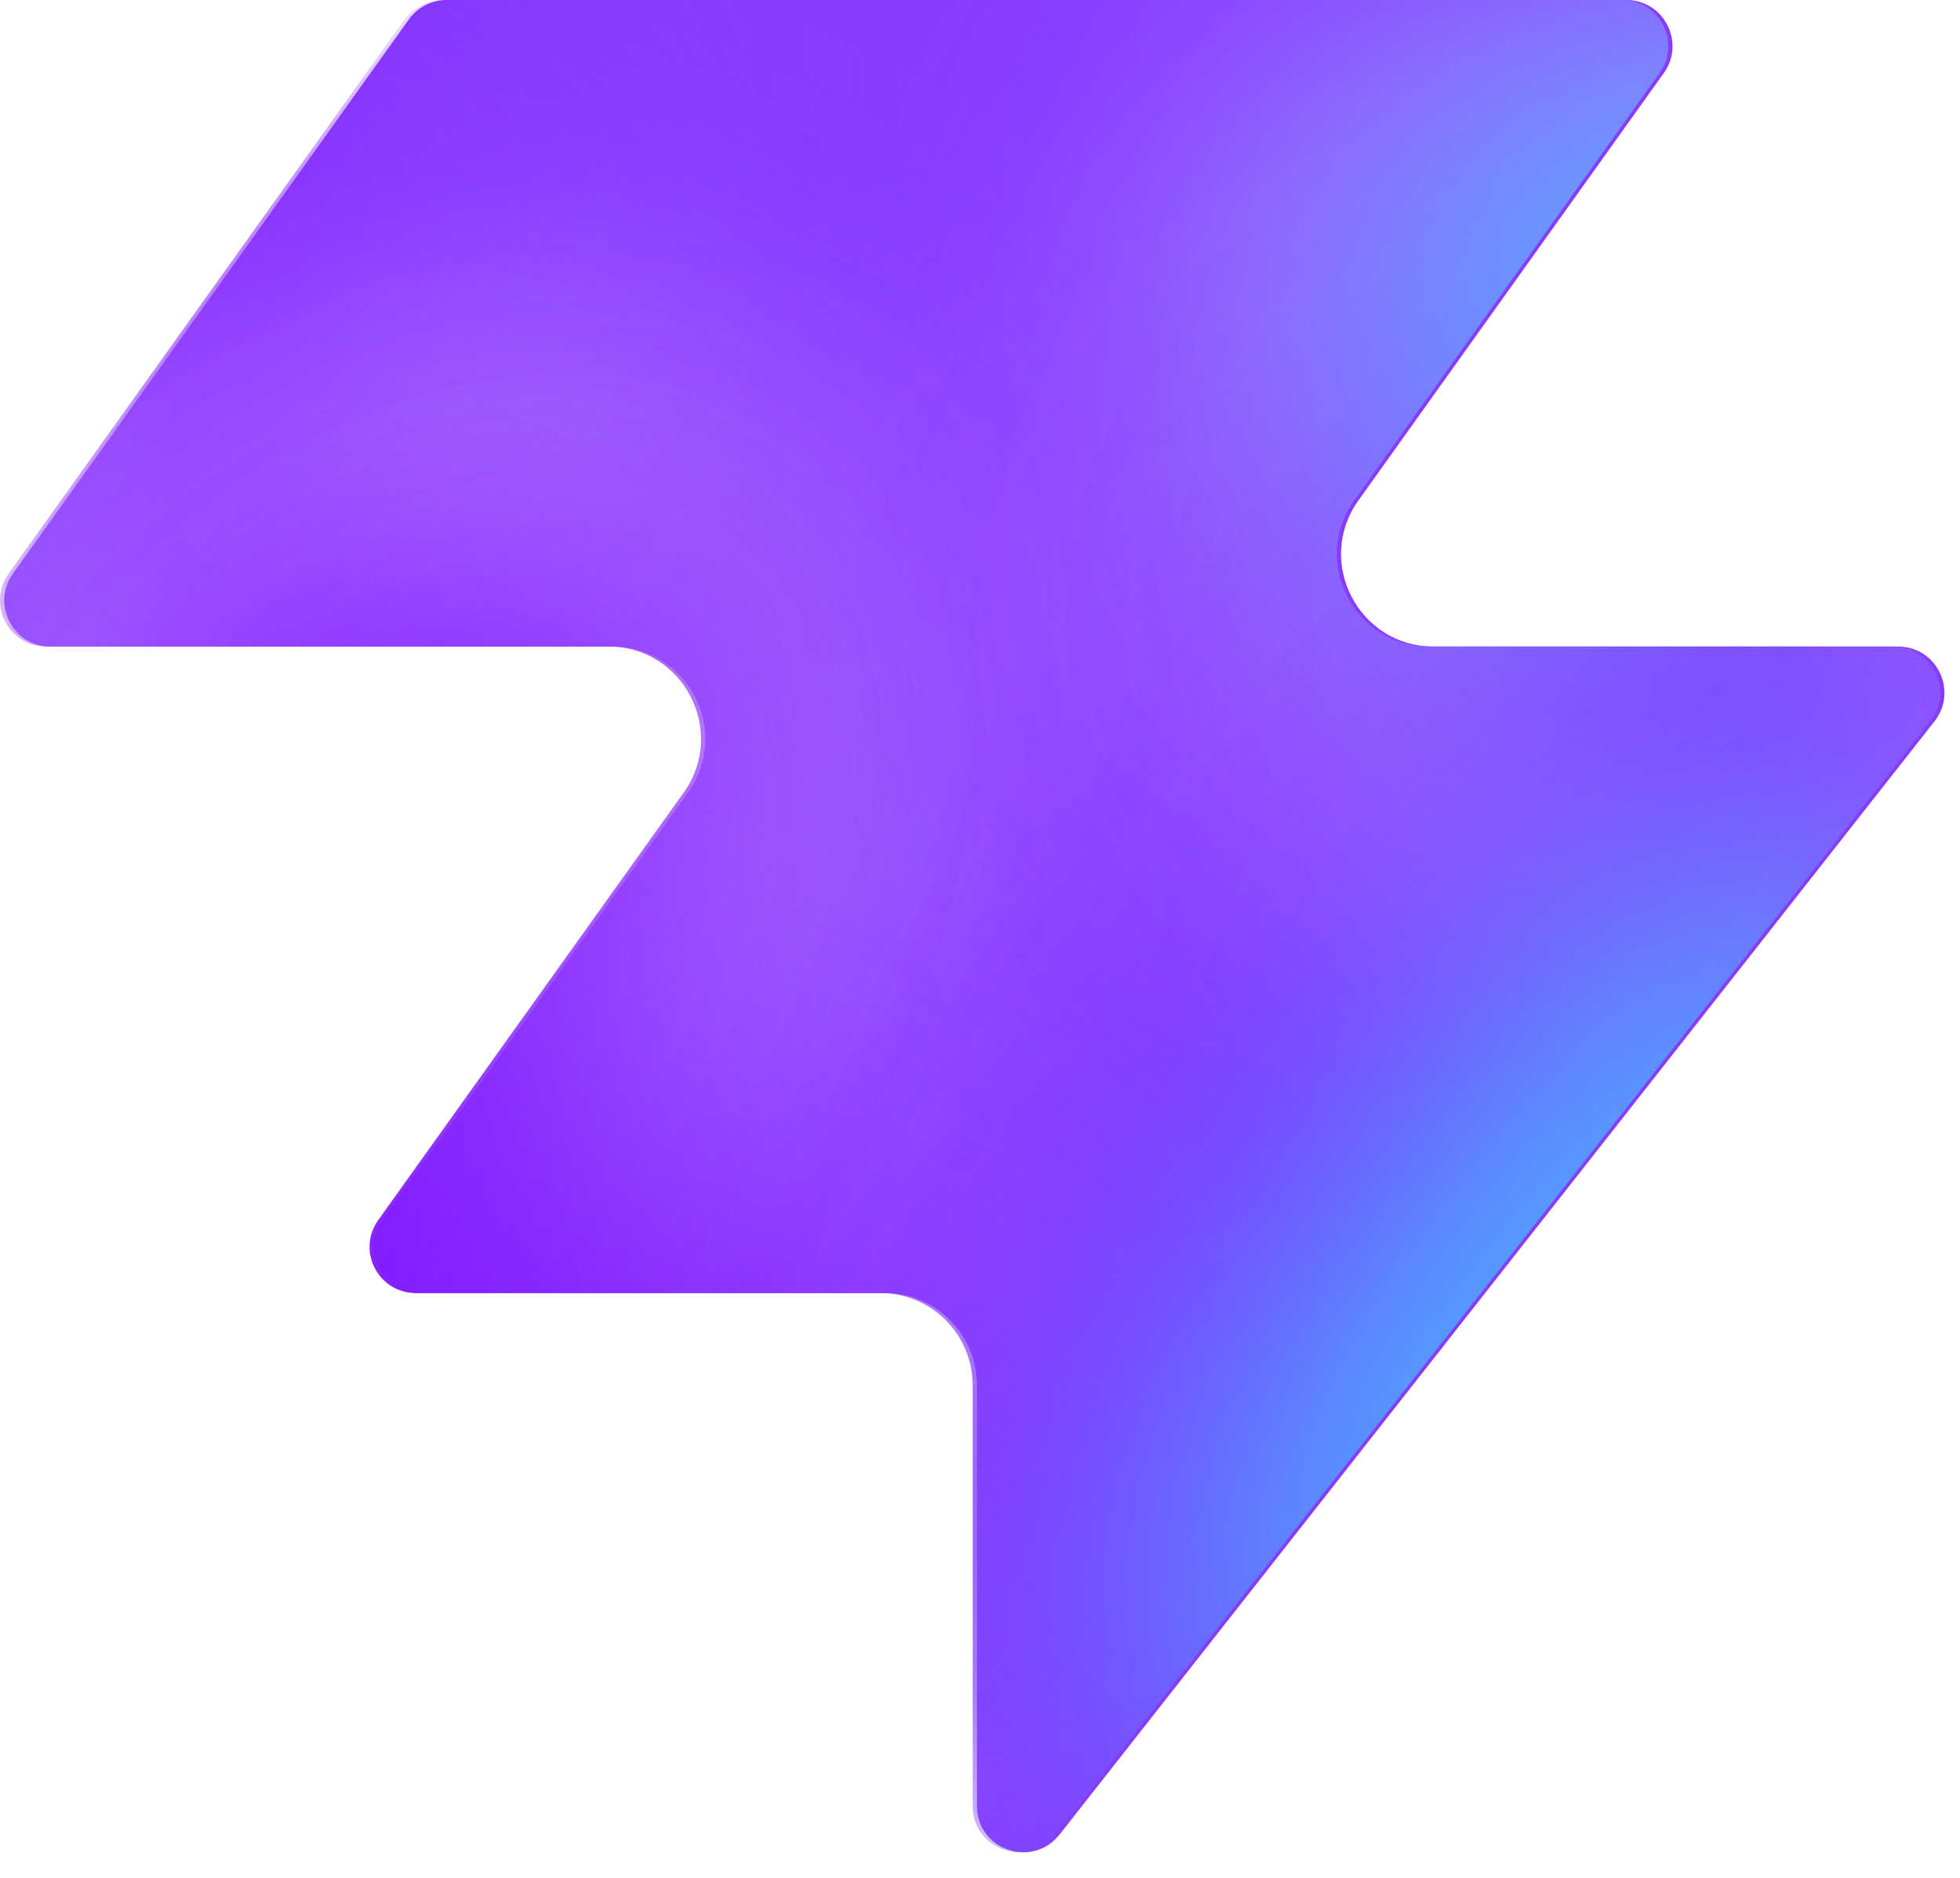
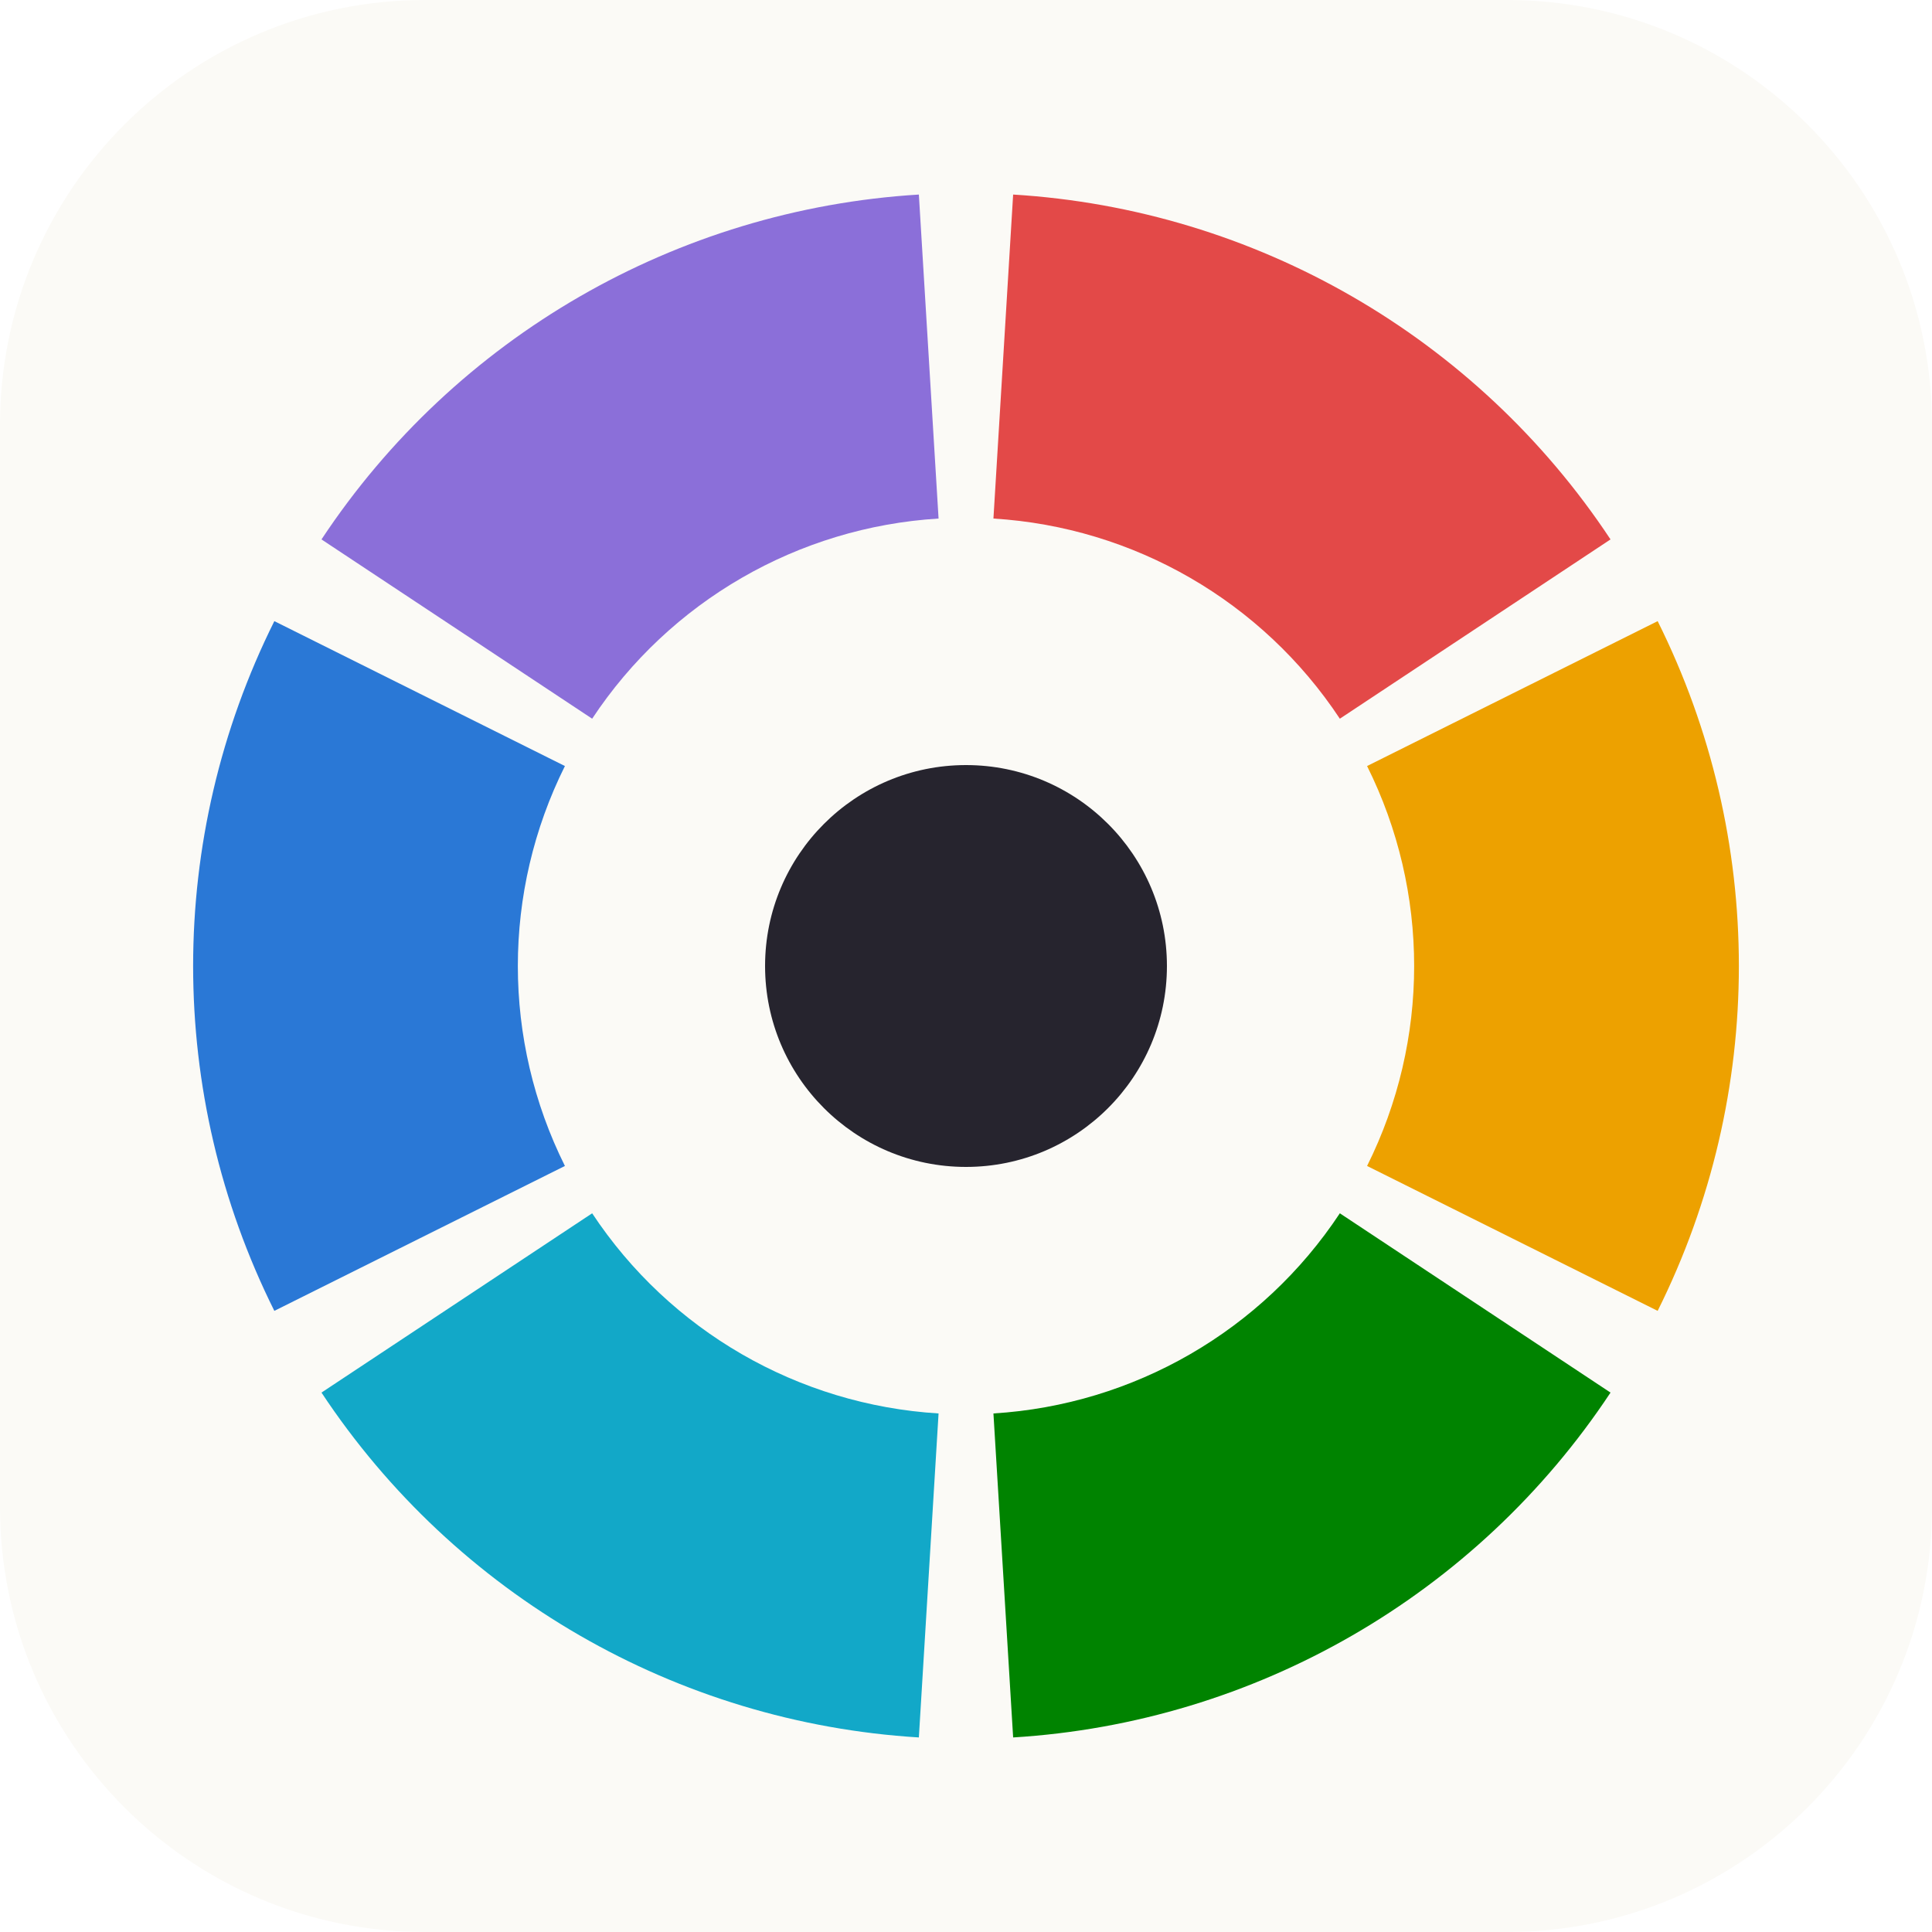
- <svg xmlns="http://www.w3.org/2000/svg" width="48" height="46" fill="none" viewBox="0 0 48 46">
-   <path fill="#863bff" d="M25.946 44.938c-.664.845-2.021.375-2.021-.698V33.937a2.26 2.26 0 0 0-2.262-2.262H10.287c-.92 0-1.456-1.04-.92-1.788l7.48-10.471c1.07-1.497 0-3.578-1.842-3.578H1.237c-.92 0-1.456-1.04-.92-1.788L10.013.474c.214-.297.556-.474.92-.474h28.894c.92 0 1.456 1.04.92 1.788l-7.48 10.471c-1.07 1.498 0 3.579 1.842 3.579h11.377c.943 0 1.473 1.088.89 1.83L25.947 44.94z" style="fill:#863bff;fill:color(display-p3 .525 .23 1);fill-opacity:1" />
-   <mask id="a" width="48" height="46" x="0" y="0" maskUnits="userSpaceOnUse" style="mask-type:alpha">
-     <path fill="#000" d="M25.842 44.938c-.664.844-2.021.375-2.021-.698V33.937a2.26 2.26 0 0 0-2.262-2.262H10.183c-.92 0-1.456-1.04-.92-1.788l7.48-10.471c1.07-1.498 0-3.579-1.842-3.579H1.133c-.92 0-1.456-1.04-.92-1.787L9.91.473c.214-.297.556-.474.92-.474h28.894c.92 0 1.456 1.04.92 1.788l-7.48 10.471c-1.07 1.498 0 3.578 1.842 3.578h11.377c.943 0 1.473 1.088.89 1.832L25.843 44.94z" style="fill:#000;fill-opacity:1" />
-   </mask>
-   <g mask="url(#a)">
-     <g filter="url(#b)">
-       <ellipse cx="5.508" cy="14.704" fill="#ede6ff" rx="5.508" ry="14.704" style="fill:#ede6ff;fill:color(display-p3 .927 .903 1);fill-opacity:1" transform="matrix(.00324 1 1 -.00324 -4.47 31.516)" />
-     </g>
-     <g filter="url(#c)">
-       <ellipse cx="10.399" cy="29.851" fill="#ede6ff" rx="10.399" ry="29.851" style="fill:#ede6ff;fill:color(display-p3 .927 .903 1);fill-opacity:1" transform="matrix(.00324 1 1 -.00324 -39.328 7.883)" />
-     </g>
-     <g filter="url(#d)">
-       <ellipse cx="5.508" cy="30.487" fill="#7e14ff" rx="5.508" ry="30.487" style="fill:#7e14ff;fill:color(display-p3 .492 .077 1);fill-opacity:1" transform="rotate(89.814 -25.913 -14.639)scale(1 -1)" />
-     </g>
-     <g filter="url(#e)">
-       <ellipse cx="5.508" cy="30.599" fill="#7e14ff" rx="5.508" ry="30.599" style="fill:#7e14ff;fill:color(display-p3 .492 .077 1);fill-opacity:1" transform="rotate(89.814 -32.644 -3.334)scale(1 -1)" />
-     </g>
-     <g filter="url(#f)">
-       <ellipse cx="5.508" cy="30.599" fill="#7e14ff" rx="5.508" ry="30.599" style="fill:#7e14ff;fill:color(display-p3 .492 .077 1);fill-opacity:1" transform="matrix(.00324 1 1 -.00324 -34.34 30.47)" />
-     </g>
-     <g filter="url(#g)">
-       <ellipse cx="14.072" cy="22.078" fill="#ede6ff" rx="14.072" ry="22.078" style="fill:#ede6ff;fill:color(display-p3 .927 .903 1);fill-opacity:1" transform="rotate(93.35 24.506 48.493)scale(-1 1)" />
-     </g>
-     <g filter="url(#h)">
-       <ellipse cx="3.47" cy="21.501" fill="#7e14ff" rx="3.47" ry="21.501" style="fill:#7e14ff;fill:color(display-p3 .492 .077 1);fill-opacity:1" transform="rotate(89.009 28.708 47.59)scale(-1 1)" />
-     </g>
-     <g filter="url(#i)">
-       <ellipse cx="3.47" cy="21.501" fill="#7e14ff" rx="3.47" ry="21.501" style="fill:#7e14ff;fill:color(display-p3 .492 .077 1);fill-opacity:1" transform="rotate(89.009 28.708 47.59)scale(-1 1)" />
-     </g>
-     <g filter="url(#j)">
-       <ellipse cx=".387" cy="8.972" fill="#7e14ff" rx="4.407" ry="29.108" style="fill:#7e14ff;fill:color(display-p3 .492 .077 1);fill-opacity:1" transform="rotate(39.51 .387 8.972)" />
-     </g>
-     <g filter="url(#k)">
-       <ellipse cx="47.523" cy="-6.092" fill="#7e14ff" rx="4.407" ry="29.108" style="fill:#7e14ff;fill:color(display-p3 .492 .077 1);fill-opacity:1" transform="rotate(37.892 47.523 -6.092)" />
-     </g>
-     <g filter="url(#l)">
-       <ellipse cx="41.412" cy="6.333" fill="#47bfff" rx="5.971" ry="9.665" style="fill:#47bfff;fill:color(display-p3 .28 .748 1);fill-opacity:1" transform="rotate(37.892 41.412 6.333)" />
-     </g>
-     <g filter="url(#m)">
-       <ellipse cx="-1.879" cy="38.332" fill="#7e14ff" rx="4.407" ry="29.108" style="fill:#7e14ff;fill:color(display-p3 .492 .077 1);fill-opacity:1" transform="rotate(37.892 -1.88 38.332)" />
-     </g>
-     <g filter="url(#n)">
-       <ellipse cx="-1.879" cy="38.332" fill="#7e14ff" rx="4.407" ry="29.108" style="fill:#7e14ff;fill:color(display-p3 .492 .077 1);fill-opacity:1" transform="rotate(37.892 -1.88 38.332)" />
-     </g>
-     <g filter="url(#o)">
-       <ellipse cx="35.651" cy="29.907" fill="#7e14ff" rx="4.407" ry="29.108" style="fill:#7e14ff;fill:color(display-p3 .492 .077 1);fill-opacity:1" transform="rotate(37.892 35.651 29.907)" />
-     </g>
-     <g filter="url(#p)">
-       <ellipse cx="38.418" cy="32.4" fill="#47bfff" rx="5.971" ry="15.297" style="fill:#47bfff;fill:color(display-p3 .28 .748 1);fill-opacity:1" transform="rotate(37.892 38.418 32.4)" />
-     </g>
-   </g>
-   <defs>
-     <filter id="b" width="60.045" height="41.654" x="-19.77" y="16.149" color-interpolation-filters="sRGB" filterUnits="userSpaceOnUse">
-       <feFlood flood-opacity="0" result="BackgroundImageFix" />
-       <feBlend in="SourceGraphic" in2="BackgroundImageFix" result="shape" />
-       <feGaussianBlur result="effect1_foregroundBlur_2002_17158" stdDeviation="7.659" />
-     </filter>
-     <filter id="c" width="90.34" height="51.437" x="-54.613" y="-7.533" color-interpolation-filters="sRGB" filterUnits="userSpaceOnUse">
-       <feFlood flood-opacity="0" result="BackgroundImageFix" />
-       <feBlend in="SourceGraphic" in2="BackgroundImageFix" result="shape" />
-       <feGaussianBlur result="effect1_foregroundBlur_2002_17158" stdDeviation="7.659" />
-     </filter>
-     <filter id="d" width="79.355" height="29.4" x="-49.64" y="2.03" color-interpolation-filters="sRGB" filterUnits="userSpaceOnUse">
-       <feFlood flood-opacity="0" result="BackgroundImageFix" />
-       <feBlend in="SourceGraphic" in2="BackgroundImageFix" result="shape" />
-       <feGaussianBlur result="effect1_foregroundBlur_2002_17158" stdDeviation="4.596" />
-     </filter>
-     <filter id="e" width="79.579" height="29.4" x="-45.045" y="20.029" color-interpolation-filters="sRGB" filterUnits="userSpaceOnUse">
-       <feFlood flood-opacity="0" result="BackgroundImageFix" />
-       <feBlend in="SourceGraphic" in2="BackgroundImageFix" result="shape" />
-       <feGaussianBlur result="effect1_foregroundBlur_2002_17158" stdDeviation="4.596" />
-     </filter>
-     <filter id="f" width="79.579" height="29.4" x="-43.513" y="21.178" color-interpolation-filters="sRGB" filterUnits="userSpaceOnUse">
-       <feFlood flood-opacity="0" result="BackgroundImageFix" />
-       <feBlend in="SourceGraphic" in2="BackgroundImageFix" result="shape" />
-       <feGaussianBlur result="effect1_foregroundBlur_2002_17158" stdDeviation="4.596" />
-     </filter>
-     <filter id="g" width="74.749" height="58.852" x="15.756" y="-17.901" color-interpolation-filters="sRGB" filterUnits="userSpaceOnUse">
-       <feFlood flood-opacity="0" result="BackgroundImageFix" />
-       <feBlend in="SourceGraphic" in2="BackgroundImageFix" result="shape" />
-       <feGaussianBlur result="effect1_foregroundBlur_2002_17158" stdDeviation="7.659" />
-     </filter>
-     <filter id="h" width="61.377" height="25.362" x="23.548" y="2.284" color-interpolation-filters="sRGB" filterUnits="userSpaceOnUse">
-       <feFlood flood-opacity="0" result="BackgroundImageFix" />
-       <feBlend in="SourceGraphic" in2="BackgroundImageFix" result="shape" />
-       <feGaussianBlur result="effect1_foregroundBlur_2002_17158" stdDeviation="4.596" />
-     </filter>
-     <filter id="i" width="61.377" height="25.362" x="23.548" y="2.284" color-interpolation-filters="sRGB" filterUnits="userSpaceOnUse">
-       <feFlood flood-opacity="0" result="BackgroundImageFix" />
-       <feBlend in="SourceGraphic" in2="BackgroundImageFix" result="shape" />
-       <feGaussianBlur result="effect1_foregroundBlur_2002_17158" stdDeviation="4.596" />
-     </filter>
-     <filter id="j" width="56.045" height="63.649" x="-27.636" y="-22.853" color-interpolation-filters="sRGB" filterUnits="userSpaceOnUse">
-       <feFlood flood-opacity="0" result="BackgroundImageFix" />
-       <feBlend in="SourceGraphic" in2="BackgroundImageFix" result="shape" />
-       <feGaussianBlur result="effect1_foregroundBlur_2002_17158" stdDeviation="4.596" />
-     </filter>
-     <filter id="k" width="54.814" height="64.646" x="20.116" y="-38.415" color-interpolation-filters="sRGB" filterUnits="userSpaceOnUse">
-       <feFlood flood-opacity="0" result="BackgroundImageFix" />
-       <feBlend in="SourceGraphic" in2="BackgroundImageFix" result="shape" />
-       <feGaussianBlur result="effect1_foregroundBlur_2002_17158" stdDeviation="4.596" />
-     </filter>
-     <filter id="l" width="33.541" height="35.313" x="24.641" y="-11.323" color-interpolation-filters="sRGB" filterUnits="userSpaceOnUse">
-       <feFlood flood-opacity="0" result="BackgroundImageFix" />
-       <feBlend in="SourceGraphic" in2="BackgroundImageFix" result="shape" />
-       <feGaussianBlur result="effect1_foregroundBlur_2002_17158" stdDeviation="4.596" />
-     </filter>
-     <filter id="m" width="54.814" height="64.646" x="-29.286" y="6.009" color-interpolation-filters="sRGB" filterUnits="userSpaceOnUse">
-       <feFlood flood-opacity="0" result="BackgroundImageFix" />
-       <feBlend in="SourceGraphic" in2="BackgroundImageFix" result="shape" />
-       <feGaussianBlur result="effect1_foregroundBlur_2002_17158" stdDeviation="4.596" />
-     </filter>
-     <filter id="n" width="54.814" height="64.646" x="-29.286" y="6.009" color-interpolation-filters="sRGB" filterUnits="userSpaceOnUse">
-       <feFlood flood-opacity="0" result="BackgroundImageFix" />
-       <feBlend in="SourceGraphic" in2="BackgroundImageFix" result="shape" />
-       <feGaussianBlur result="effect1_foregroundBlur_2002_17158" stdDeviation="4.596" />
-     </filter>
-     <filter id="o" width="54.814" height="64.646" x="8.244" y="-2.416" color-interpolation-filters="sRGB" filterUnits="userSpaceOnUse">
-       <feFlood flood-opacity="0" result="BackgroundImageFix" />
-       <feBlend in="SourceGraphic" in2="BackgroundImageFix" result="shape" />
-       <feGaussianBlur result="effect1_foregroundBlur_2002_17158" stdDeviation="4.596" />
-     </filter>
-     <filter id="p" width="39.409" height="43.623" x="18.713" y="10.588" color-interpolation-filters="sRGB" filterUnits="userSpaceOnUse">
-       <feFlood flood-opacity="0" result="BackgroundImageFix" />
-       <feBlend in="SourceGraphic" in2="BackgroundImageFix" result="shape" />
-       <feGaussianBlur result="effect1_foregroundBlur_2002_17158" stdDeviation="4.596" />
-     </filter>
-   </defs>
+ <svg xmlns="http://www.w3.org/2000/svg" viewBox="0 0 100 100">
+   <rect width="100" height="100" rx="22" fill="#fbfaf6" />
+   <path fill="#e34948" d="M 52.44 10.07 A 40 40 0 0 1 83.36 27.92 L 69.35 37.20 A 23.2 23.2 0 0 0 51.42 26.84 Z" />
+   <path fill="#eda100" d="M 85.80 32.15 A 40 40 0 0 1 85.80 67.85 L 70.76 60.35 A 23.2 23.2 0 0 0 70.76 39.65 Z" />
+   <path fill="#008300" d="M 83.36 72.08 A 40 40 0 0 1 52.44 89.93 L 51.42 73.16 A 23.2 23.2 0 0 0 69.35 62.80 Z" />
+   <path fill="#12a8c8" d="M 47.56 89.93 A 40 40 0 0 1 16.64 72.08 L 30.65 62.80 A 23.2 23.2 0 0 0 48.58 73.16 Z" />
+   <path fill="#2a78d6" d="M 14.20 67.85 A 40 40 0 0 1 14.20 32.15 L 29.24 39.65 A 23.2 23.2 0 0 0 29.24 60.35 Z" />
+   <path fill="#8b6fd9" d="M 16.64 27.92 A 40 40 0 0 1 47.56 10.07 L 48.58 26.84 A 23.2 23.2 0 0 0 30.65 37.20 Z" />
+   <circle cx="50" cy="50" r="10.40" fill="#26242e" />
</svg>
